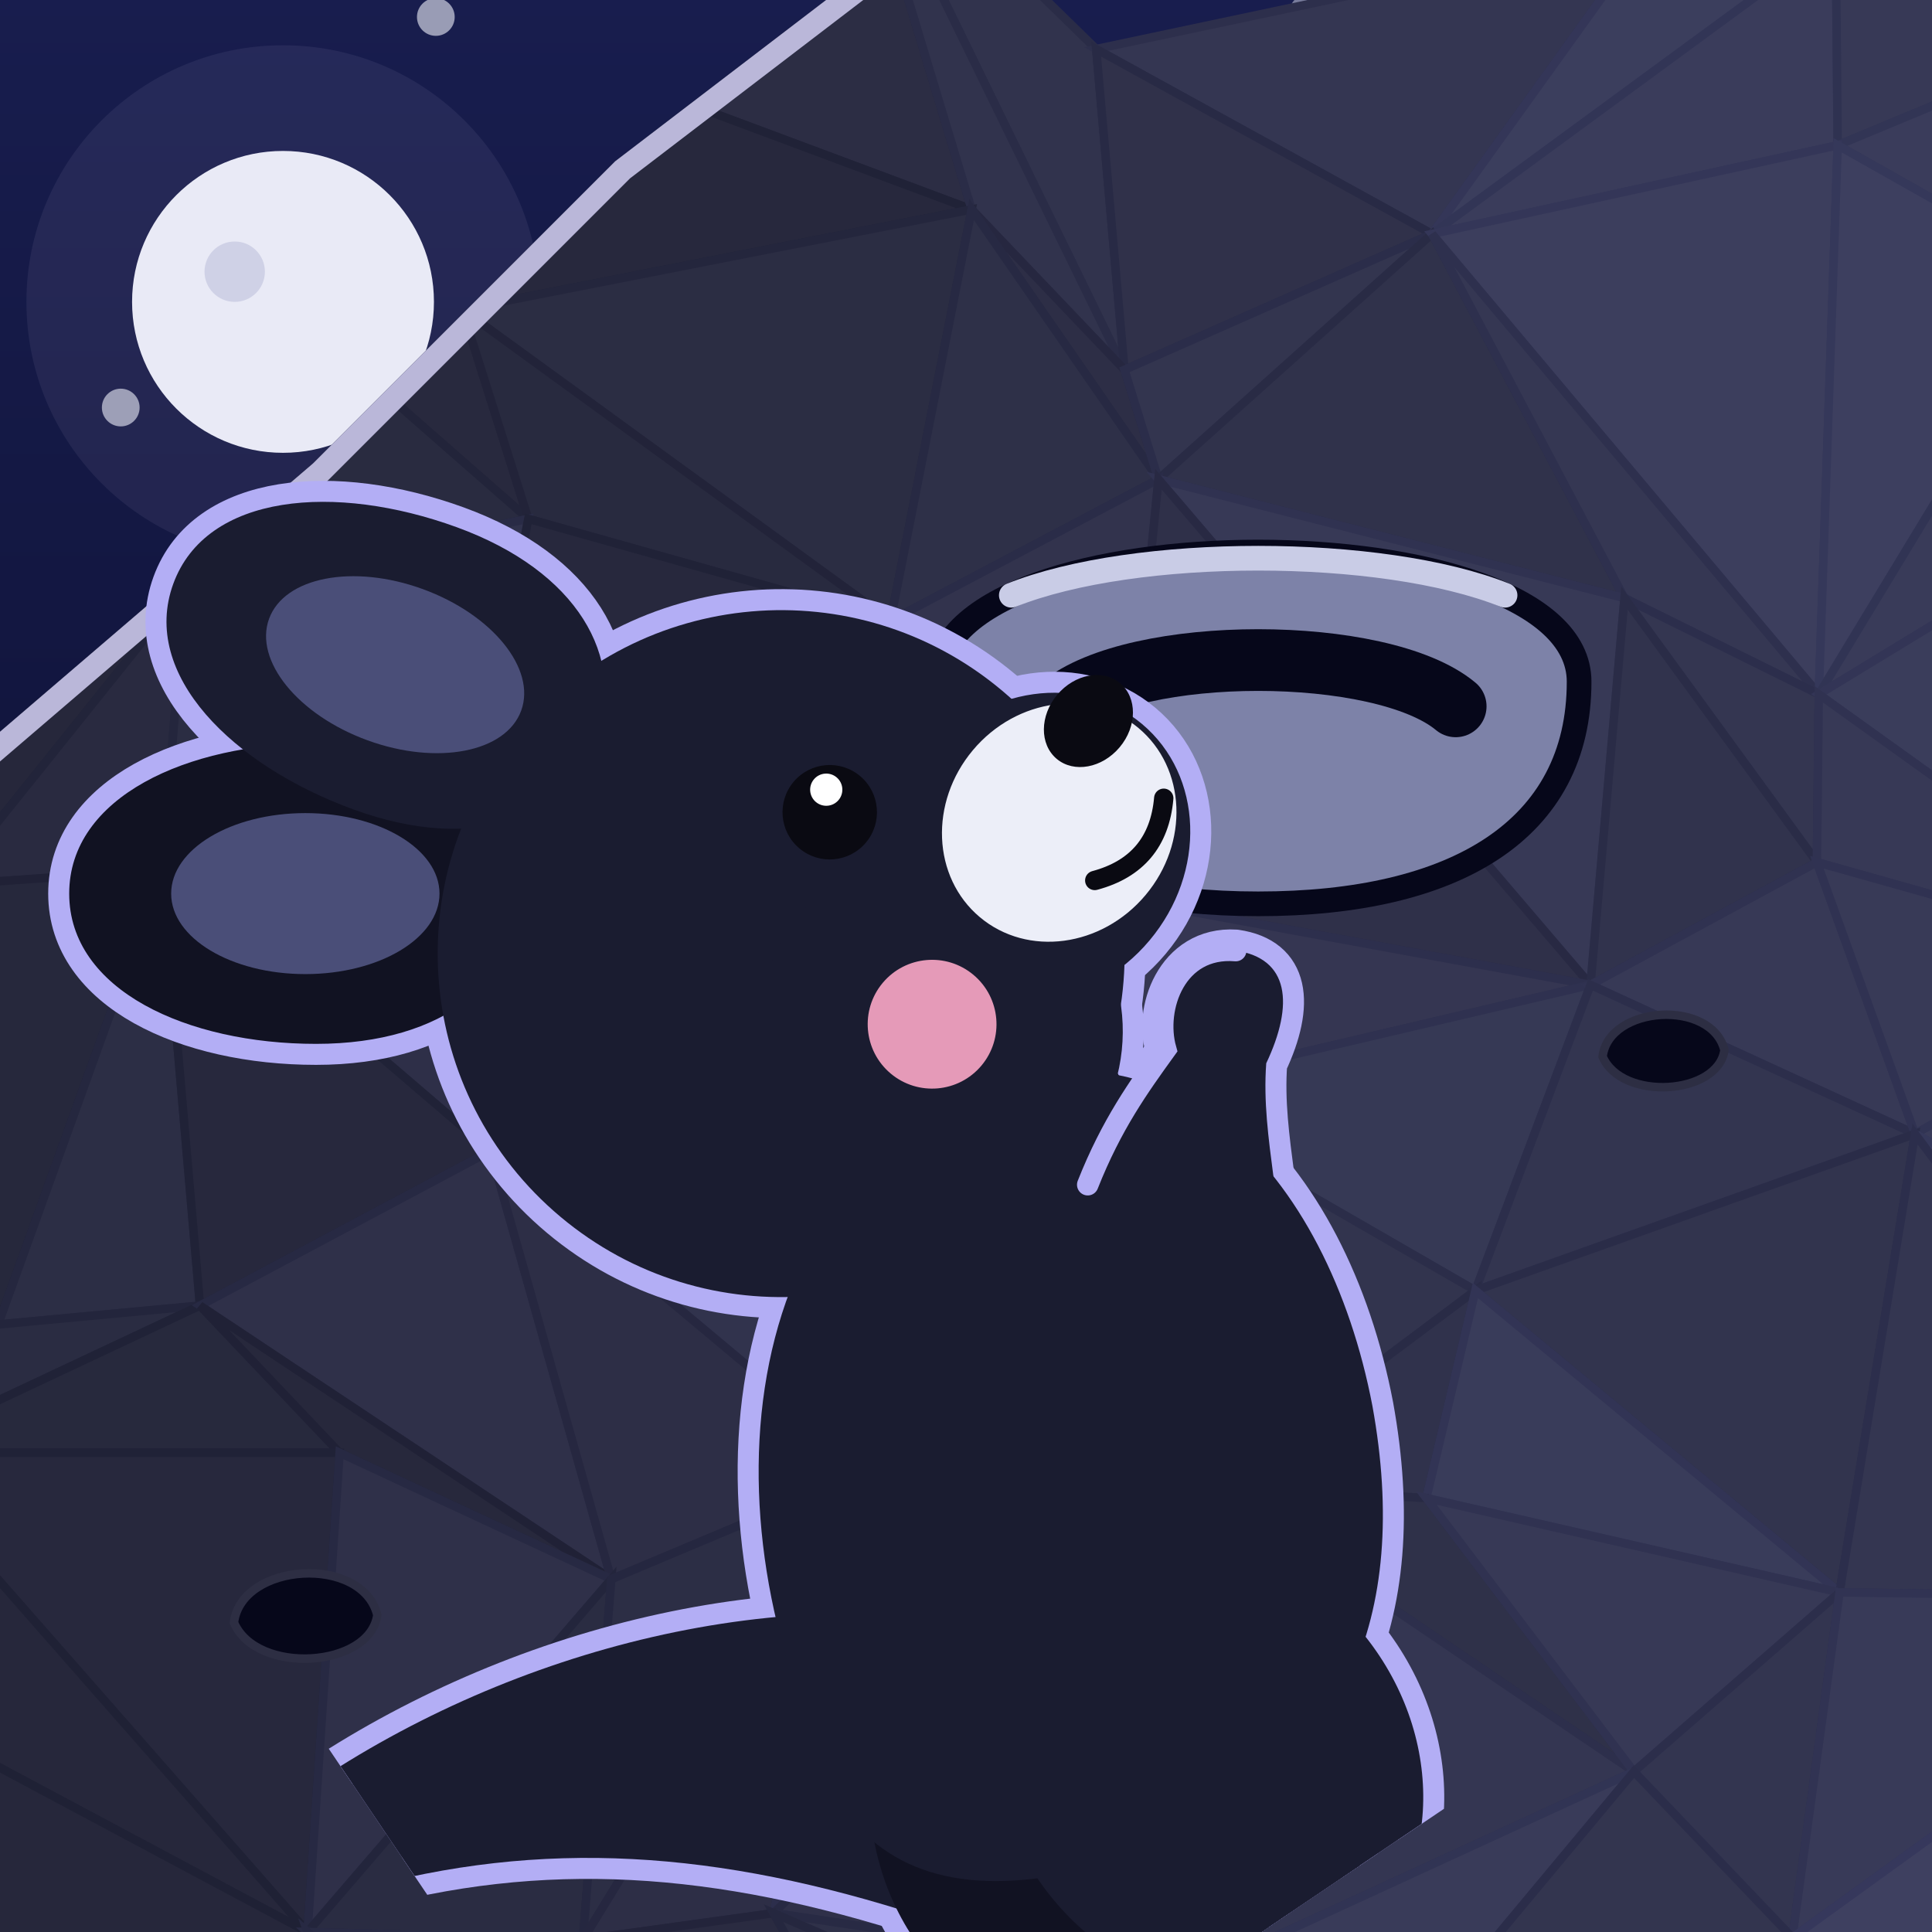
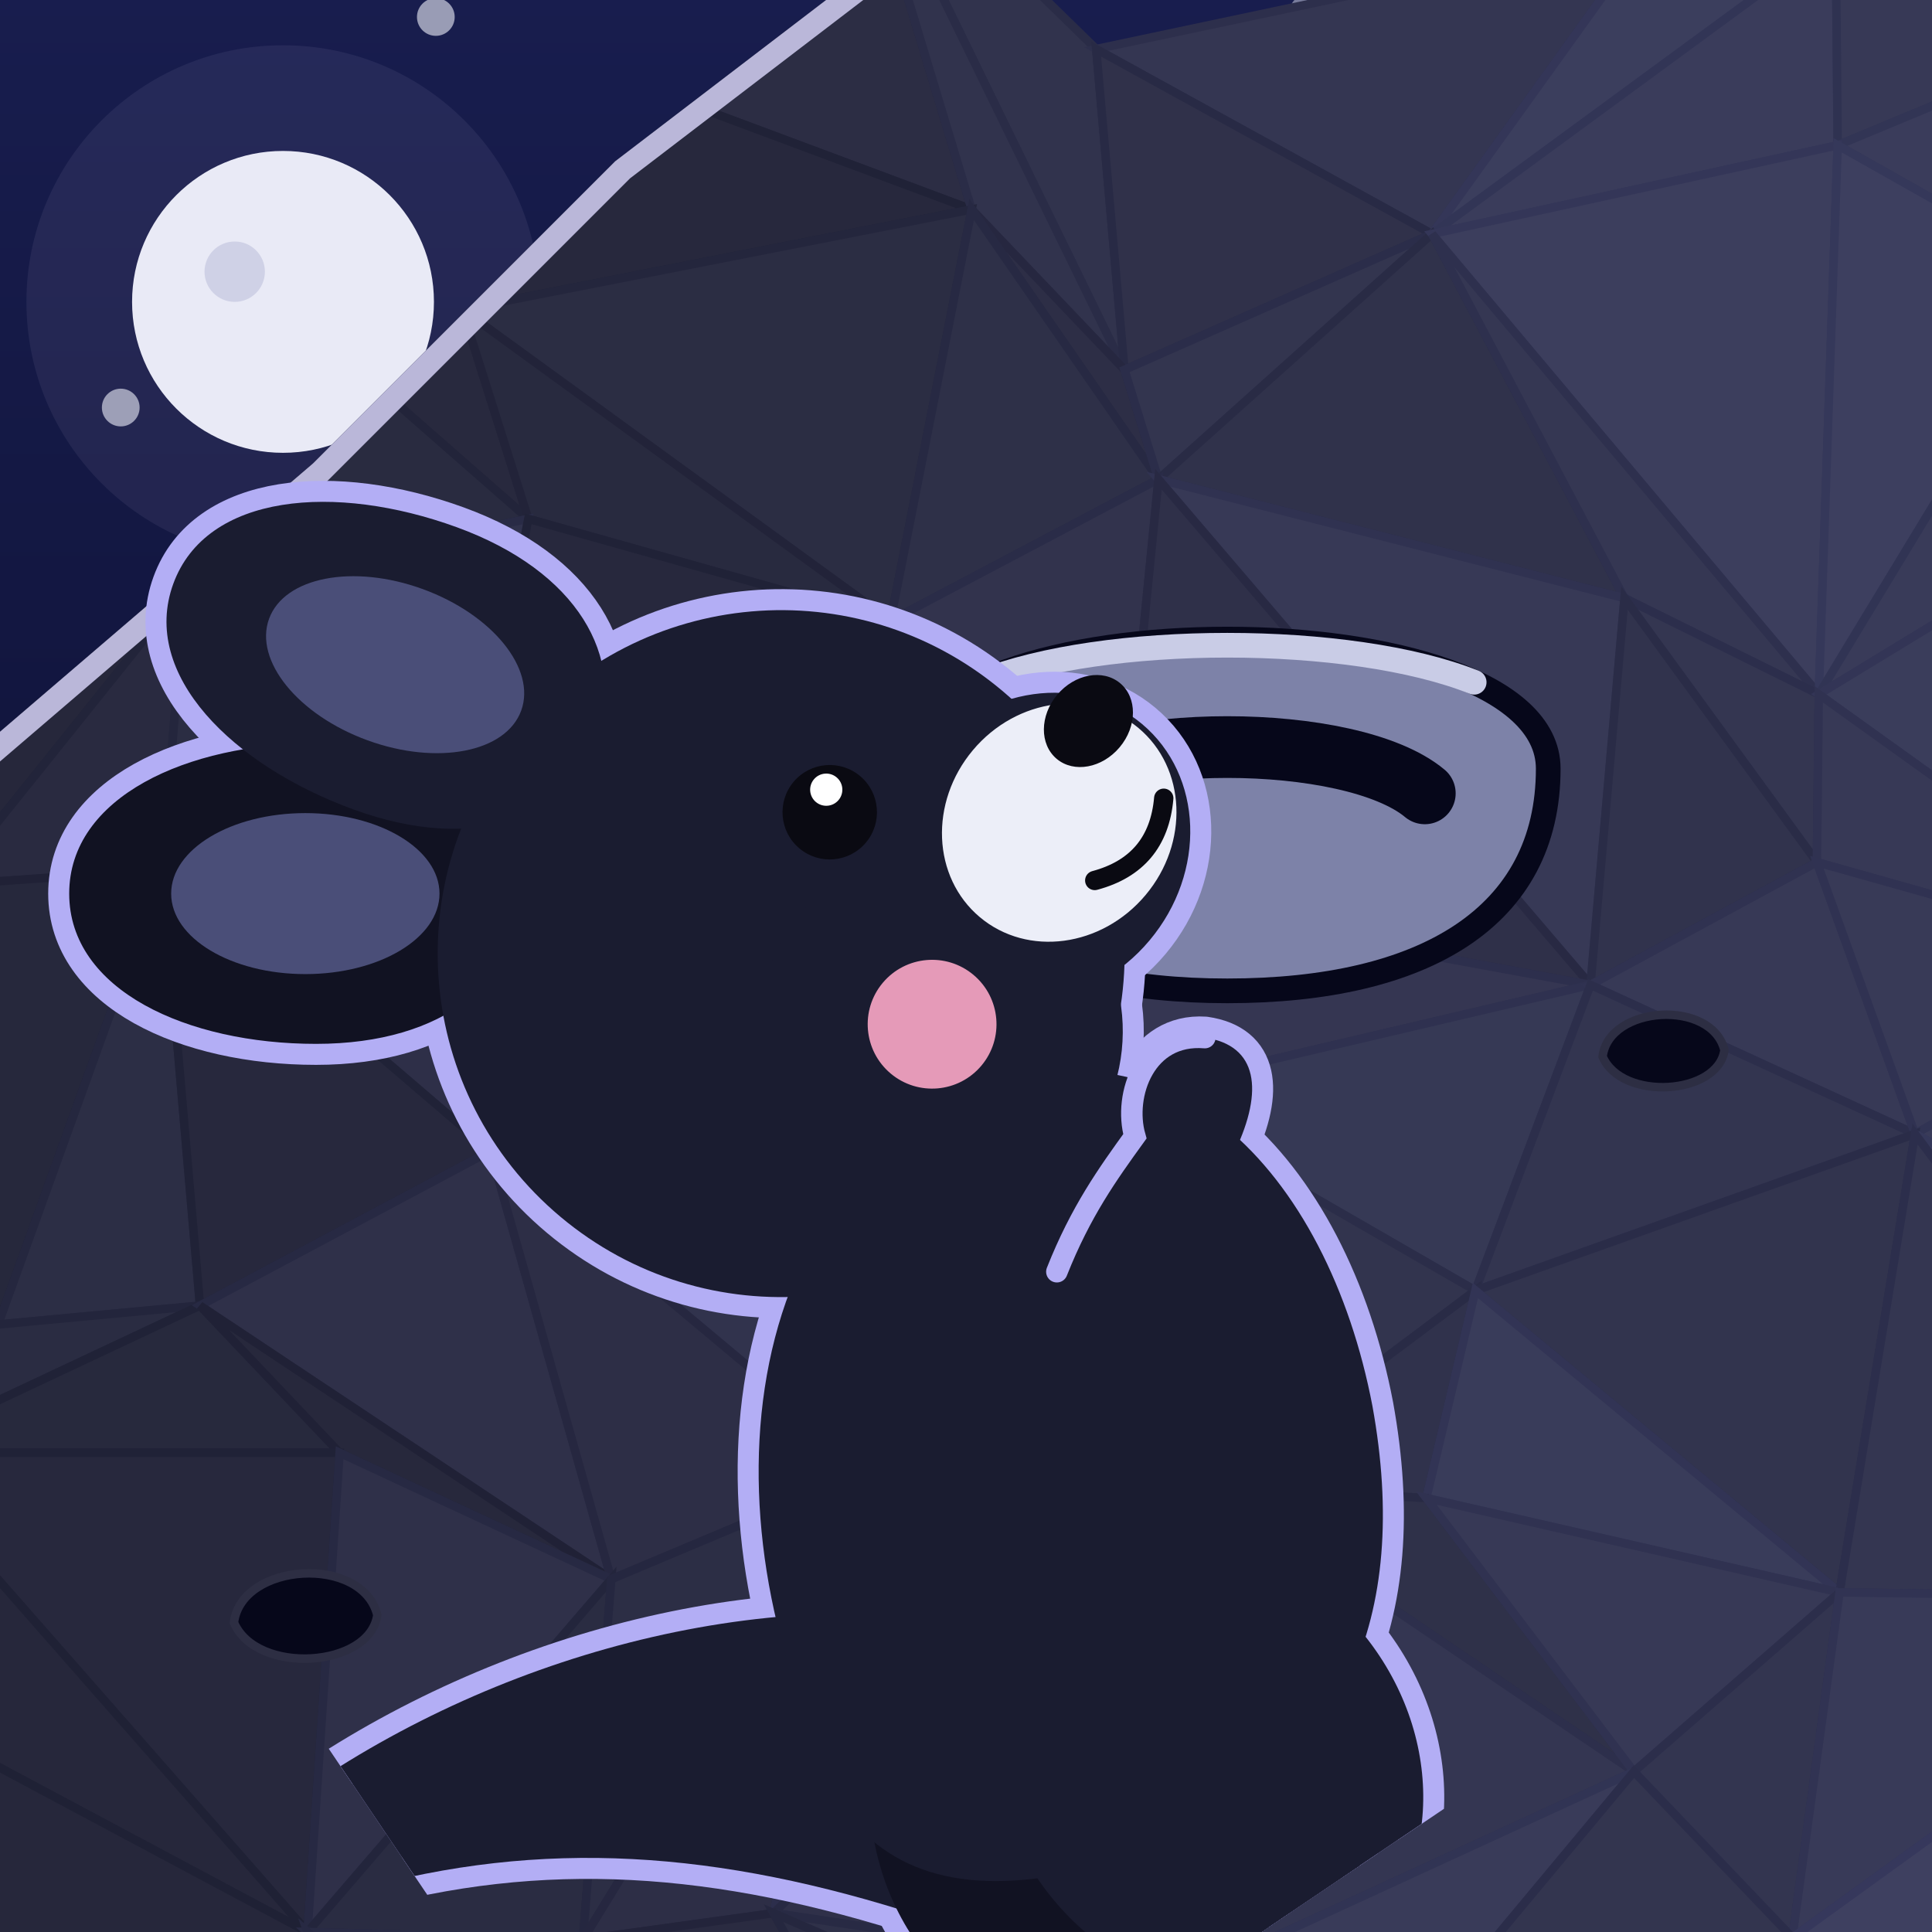
<svg xmlns="http://www.w3.org/2000/svg" viewBox="0 0 1024 1024" width="1024" height="1024" role="img" aria-label="App icon, Dyno">
  <defs>
    <clipPath id="ic-dyno-1024">
      <rect width="1024" height="1024" rx="0" />
    </clipPath>
    <linearGradient id="ib-dyno-1024" x1="0" y1="0" x2="0" y2="1">
      <stop offset="0" stop-color="#181D4E" />
      <stop offset="1" stop-color="#080A26" />
    </linearGradient>
  </defs>
  <g clip-path="url(#ic-dyno-1024)">
    <rect width="1024" height="1024" fill="url(#ib-dyno-1024)" />
    <circle cx="524" cy="212" r="7" fill="#EEF0FA" opacity="0.45" />
    <circle cx="921" cy="3" r="10" fill="#EEF0FA" opacity="0.6" />
    <circle cx="294" cy="214" r="13" fill="#EEF0FA" opacity="0.75" />
    <circle cx="691" cy="5" r="7" fill="#EEF0FA" opacity="0.45" />
    <circle cx="64" cy="216" r="10" fill="#EEF0FA" opacity="0.6" />
    <circle cx="461" cy="7" r="13" fill="#EEF0FA" opacity="0.75" />
    <circle cx="858" cy="218" r="7" fill="#EEF0FA" opacity="0.45" />
    <circle cx="231" cy="9" r="10" fill="#EEF0FA" opacity="0.6" />
    <circle cx="628" cy="220" r="13" fill="#EEF0FA" opacity="0.75" />
    <circle cx="150" cy="160" r="136" fill="#E9E6FF" opacity=".07" />
    <circle cx="150" cy="160" r="80" fill="#E9EAF6" />
    <circle cx="124.4" cy="144" r="16" fill="#CFD1E6" />
    <g>
      <clipPath id="r-dyno-1024">
        <path d="M1064 1064 L1064 -40 L500 -40 L330 90 L170 250 L-40 430 L-40 1064Z" />
      </clipPath>
      <g clip-path="url(#r-dyno-1024)">
        <path d="M-76,16L145,18L111,127Z" fill="hsl(236 22% 19.4%)" stroke="hsl(236 26% 16.9%)" stroke-width="4.5" />
        <path d="M-76,16L111,127L-44,178Z" fill="hsl(236 22% 20.4%)" stroke="hsl(236 26% 17.9%)" stroke-width="4.5" />
        <path d="M145,18L239,8L111,127Z" fill="hsl(236 22% 19.6%)" stroke="hsl(236 26% 17.1%)" stroke-width="4.5" />
        <path d="M239,8L245,164L111,127Z" fill="hsl(236 22% 20.4%)" stroke="hsl(236 26% 17.9%)" stroke-width="4.5" />
        <path d="M239,8L451,-101L515,111Z" fill="hsl(236 22% 21.9%)" stroke="hsl(236 26% 19.4%)" stroke-width="4.5" />
        <path d="M239,8L515,111L245,164Z" fill="hsl(236 22% 19.6%)" stroke="hsl(236 26% 17.1%)" stroke-width="4.5" />
        <path d="M451,-101L581,26L596,196Z" fill="hsl(236 22% 24.7%)" stroke="hsl(236 26% 22.2%)" stroke-width="4.5" />
        <path d="M451,-101L596,196L515,111Z" fill="hsl(236 22% 24.7%)" stroke="hsl(236 26% 22.2%)" stroke-width="4.5" />
        <path d="M581,26L874,-36L759,124Z" fill="hsl(236 22% 26.2%)" stroke="hsl(236 26% 23.7%)" stroke-width="4.5" />
        <path d="M581,26L759,124L596,196Z" fill="hsl(236 22% 23.9%)" stroke="hsl(236 26% 21.4%)" stroke-width="4.5" />
        <path d="M874,-36L973,-33L759,124Z" fill="hsl(236 22% 29.9%)" stroke="hsl(236 26% 27.4%)" stroke-width="4.5" />
        <path d="M973,-33L974,77L759,124Z" fill="hsl(236 22% 29.2%)" stroke="hsl(236 26% 26.7%)" stroke-width="4.5" />
        <path d="M973,-33L1164,-2L974,77Z" fill="hsl(236 22% 27.6%)" stroke="hsl(236 26% 25.1%)" stroke-width="4.5" />
        <path d="M1164,-2L1098,147L974,77Z" fill="hsl(236 22% 29.1%)" stroke="hsl(236 26% 26.6%)" stroke-width="4.5" />
        <path d="M1164,-2L1358,-51L1098,147Z" fill="hsl(236 22% 30.2%)" stroke="hsl(236 26% 27.7%)" stroke-width="4.5" />
        <path d="M1358,-51L1357,73L1098,147Z" fill="hsl(236 22% 31.0%)" stroke="hsl(236 26% 28.5%)" stroke-width="4.5" />
        <path d="M-44,178L111,127L-26,358Z" fill="hsl(236 22% 22.2%)" stroke="hsl(236 26% 19.7%)" stroke-width="4.5" />
        <path d="M111,127L98,312L-26,358Z" fill="hsl(236 22% 19.0%)" stroke="hsl(236 26% 16.5%)" stroke-width="4.5" />
        <path d="M111,127L245,164L280,275Z" fill="hsl(236 22% 19.9%)" stroke="hsl(236 26% 17.4%)" stroke-width="4.5" />
        <path d="M111,127L280,275L98,312Z" fill="hsl(236 22% 20.6%)" stroke="hsl(236 26% 18.1%)" stroke-width="4.5" />
        <path d="M245,164L515,111L472,329Z" fill="hsl(236 22% 21.6%)" stroke="hsl(236 26% 19.1%)" stroke-width="4.5" />
        <path d="M245,164L472,329L280,275Z" fill="hsl(236 22% 20.3%)" stroke="hsl(236 26% 17.8%)" stroke-width="4.5" />
        <path d="M515,111L596,196L614,254Z" fill="hsl(236 22% 22.4%)" stroke="hsl(236 26% 19.9%)" stroke-width="4.5" />
        <path d="M515,111L614,254L472,329Z" fill="hsl(236 22% 23.2%)" stroke="hsl(236 26% 20.7%)" stroke-width="4.5" />
        <path d="M596,196L759,124L614,254Z" fill="hsl(236 22% 25.5%)" stroke="hsl(236 26% 23.0%)" stroke-width="4.5" />
        <path d="M759,124L861,317L614,254Z" fill="hsl(236 22% 24.1%)" stroke="hsl(236 26% 21.6%)" stroke-width="4.5" />
        <path d="M759,124L974,77L964,368Z" fill="hsl(236 22% 30.0%)" stroke="hsl(236 26% 27.5%)" stroke-width="4.5" />
        <path d="M759,124L964,368L861,317Z" fill="hsl(236 22% 26.7%)" stroke="hsl(236 26% 24.2%)" stroke-width="4.5" />
        <path d="M974,77L1098,147L964,368Z" fill="hsl(236 22% 30.6%)" stroke="hsl(236 26% 28.1%)" stroke-width="4.5" />
        <path d="M1098,147L1148,256L964,368Z" fill="hsl(236 22% 28.6%)" stroke="hsl(236 26% 26.1%)" stroke-width="4.5" />
        <path d="M1098,147L1357,73L1148,256Z" fill="hsl(236 22% 30.1%)" stroke="hsl(236 26% 27.6%)" stroke-width="4.5" />
        <path d="M1357,73L1287,357L1148,256Z" fill="hsl(236 22% 31.0%)" stroke="hsl(236 26% 28.5%)" stroke-width="4.5" />
        <path d="M-26,358L98,312L-28,469Z" fill="hsl(236 22% 19.1%)" stroke="hsl(236 26% 16.6%)" stroke-width="4.5" />
        <path d="M98,312L86,461L-28,469Z" fill="hsl(236 22% 20.5%)" stroke="hsl(236 26% 18.0%)" stroke-width="4.5" />
        <path d="M98,312L280,275L256,402Z" fill="hsl(236 22% 24.3%)" stroke="hsl(236 26% 21.8%)" stroke-width="4.5" />
        <path d="M98,312L256,402L86,461Z" fill="hsl(236 22% 21.6%)" stroke="hsl(236 26% 19.1%)" stroke-width="4.5" />
        <path d="M280,275L472,329L256,402Z" fill="hsl(236 22% 19.6%)" stroke="hsl(236 26% 17.1%)" stroke-width="4.5" />
        <path d="M472,329L496,505L256,402Z" fill="hsl(236 22% 21.3%)" stroke="hsl(236 26% 18.8%)" stroke-width="4.5" />
        <path d="M472,329L614,254L592,476Z" fill="hsl(236 22% 24.9%)" stroke="hsl(236 26% 22.4%)" stroke-width="4.5" />
        <path d="M472,329L592,476L496,505Z" fill="hsl(236 22% 26.0%)" stroke="hsl(236 26% 23.5%)" stroke-width="4.5" />
        <path d="M614,254L861,317L843,522Z" fill="hsl(236 22% 27.7%)" stroke="hsl(236 26% 25.2%)" stroke-width="4.5" />
        <path d="M614,254L843,522L592,476Z" fill="hsl(236 22% 23.5%)" stroke="hsl(236 26% 21.0%)" stroke-width="4.5" />
        <path d="M861,317L964,368L963,457Z" fill="hsl(236 22% 26.0%)" stroke="hsl(236 26% 23.5%)" stroke-width="4.5" />
        <path d="M861,317L963,457L843,522Z" fill="hsl(236 22% 24.6%)" stroke="hsl(236 26% 22.1%)" stroke-width="4.5" />
        <path d="M964,368L1148,256L1169,515Z" fill="hsl(236 22% 29.4%)" stroke="hsl(236 26% 26.9%)" stroke-width="4.5" />
        <path d="M964,368L1169,515L963,457Z" fill="hsl(236 22% 27.8%)" stroke="hsl(236 26% 25.3%)" stroke-width="4.5" />
        <path d="M1148,256L1287,357L1320,468Z" fill="hsl(236 22% 31.0%)" stroke="hsl(236 26% 28.5%)" stroke-width="4.5" />
        <path d="M1148,256L1320,468L1169,515Z" fill="hsl(236 22% 30.5%)" stroke="hsl(236 26% 28.0%)" stroke-width="4.5" />
        <path d="M-28,469L86,461L-1,702Z" fill="hsl(236 22% 19.2%)" stroke="hsl(236 26% 16.7%)" stroke-width="4.5" />
        <path d="M86,461L106,692L-1,702Z" fill="hsl(236 22% 22.1%)" stroke="hsl(236 26% 19.6%)" stroke-width="4.5" />
        <path d="M86,461L256,402L260,610Z" fill="hsl(236 22% 23.0%)" stroke="hsl(236 26% 20.5%)" stroke-width="4.5" />
        <path d="M86,461L260,610L106,692Z" fill="hsl(236 22% 19.6%)" stroke="hsl(236 26% 17.1%)" stroke-width="4.5" />
        <path d="M256,402L496,505L531,669Z" fill="hsl(236 22% 20.3%)" stroke="hsl(236 26% 17.8%)" stroke-width="4.5" />
        <path d="M256,402L531,669L260,610Z" fill="hsl(236 22% 25.5%)" stroke="hsl(236 26% 23.0%)" stroke-width="4.5" />
        <path d="M496,505L592,476L531,669Z" fill="hsl(236 22% 24.4%)" stroke="hsl(236 26% 21.9%)" stroke-width="4.5" />
        <path d="M592,476L600,579L531,669Z" fill="hsl(236 22% 26.8%)" stroke="hsl(236 26% 24.3%)" stroke-width="4.5" />
        <path d="M592,476L843,522L600,579Z" fill="hsl(236 22% 26.4%)" stroke="hsl(236 26% 23.9%)" stroke-width="4.5" />
        <path d="M843,522L782,684L600,579Z" fill="hsl(236 22% 27.4%)" stroke="hsl(236 26% 24.9%)" stroke-width="4.5" />
        <path d="M843,522L963,457L1015,601Z" fill="hsl(236 22% 27.7%)" stroke="hsl(236 26% 25.2%)" stroke-width="4.5" />
        <path d="M843,522L1015,601L782,684Z" fill="hsl(236 22% 25.8%)" stroke="hsl(236 26% 23.3%)" stroke-width="4.5" />
        <path d="M963,457L1169,515L1015,601Z" fill="hsl(236 22% 28.0%)" stroke="hsl(236 26% 25.5%)" stroke-width="4.5" />
        <path d="M1169,515L1151,675L1015,601Z" fill="hsl(236 22% 28.6%)" stroke="hsl(236 26% 26.1%)" stroke-width="4.5" />
        <path d="M1169,515L1320,468L1309,617Z" fill="hsl(236 22% 31.0%)" stroke="hsl(236 26% 28.5%)" stroke-width="4.5" />
        <path d="M1169,515L1309,617L1151,675Z" fill="hsl(236 22% 29.6%)" stroke="hsl(236 26% 27.1%)" stroke-width="4.5" />
        <path d="M-1,702L106,692L-60,770Z" fill="hsl(236 22% 21.1%)" stroke="hsl(236 26% 18.6%)" stroke-width="4.5" />
        <path d="M106,692L180,770L-60,770Z" fill="hsl(236 22% 19.7%)" stroke="hsl(236 26% 17.2%)" stroke-width="4.5" />
        <path d="M106,692L260,610L324,837Z" fill="hsl(236 22% 23.4%)" stroke="hsl(236 26% 20.9%)" stroke-width="4.5" />
        <path d="M106,692L324,837L180,770Z" fill="hsl(236 22% 19.4%)" stroke="hsl(236 26% 16.9%)" stroke-width="4.5" />
        <path d="M260,610L531,669L462,779Z" fill="hsl(236 22% 24.8%)" stroke="hsl(236 26% 22.3%)" stroke-width="4.5" />
        <path d="M260,610L462,779L324,837Z" fill="hsl(236 22% 22.4%)" stroke="hsl(236 26% 19.9%)" stroke-width="4.5" />
        <path d="M531,669L600,579L462,779Z" fill="hsl(236 22% 23.2%)" stroke="hsl(236 26% 20.7%)" stroke-width="4.5" />
        <path d="M600,579L643,788L462,779Z" fill="hsl(236 22% 22.1%)" stroke="hsl(236 26% 19.6%)" stroke-width="4.5" />
        <path d="M600,579L782,684L643,788Z" fill="hsl(236 22% 25.1%)" stroke="hsl(236 26% 22.6%)" stroke-width="4.5" />
        <path d="M782,684L756,794L643,788Z" fill="hsl(236 22% 24.3%)" stroke="hsl(236 26% 21.8%)" stroke-width="4.5" />
        <path d="M782,684L1015,601L975,844Z" fill="hsl(236 22% 25.0%)" stroke="hsl(236 26% 22.5%)" stroke-width="4.5" />
        <path d="M782,684L975,844L756,794Z" fill="hsl(236 22% 28.9%)" stroke="hsl(236 26% 26.4%)" stroke-width="4.5" />
        <path d="M1015,601L1151,675L1199,847Z" fill="hsl(236 22% 30.6%)" stroke="hsl(236 26% 28.1%)" stroke-width="4.5" />
        <path d="M1015,601L1199,847L975,844Z" fill="hsl(236 22% 26.0%)" stroke="hsl(236 26% 23.5%)" stroke-width="4.5" />
        <path d="M1151,675L1309,617L1283,835Z" fill="hsl(236 22% 31.0%)" stroke="hsl(236 26% 28.5%)" stroke-width="4.5" />
        <path d="M1151,675L1283,835L1199,847Z" fill="hsl(236 22% 28.2%)" stroke="hsl(236 26% 25.7%)" stroke-width="4.5" />
        <path d="M-60,770L180,770L163,1024Z" fill="hsl(236 22% 19.6%)" stroke="hsl(236 26% 17.1%)" stroke-width="4.5" />
        <path d="M-60,770L163,1024L-28,922Z" fill="hsl(236 22% 19.0%)" stroke="hsl(236 26% 16.5%)" stroke-width="4.5" />
        <path d="M180,770L324,837L163,1024Z" fill="hsl(236 22% 23.4%)" stroke="hsl(236 26% 20.9%)" stroke-width="4.5" />
        <path d="M324,837L309,1028L163,1024Z" fill="hsl(236 22% 21.1%)" stroke="hsl(236 26% 18.6%)" stroke-width="4.5" />
        <path d="M324,837L462,779L309,1028Z" fill="hsl(236 22% 22.3%)" stroke="hsl(236 26% 19.8%)" stroke-width="4.5" />
        <path d="M462,779L410,1014L309,1028Z" fill="hsl(236 22% 22.4%)" stroke="hsl(236 26% 19.9%)" stroke-width="4.5" />
        <path d="M462,779L643,788L410,1014Z" fill="hsl(236 22% 26.0%)" stroke="hsl(236 26% 23.5%)" stroke-width="4.5" />
        <path d="M643,788L631,1047L410,1014Z" fill="hsl(236 22% 23.4%)" stroke="hsl(236 26% 20.9%)" stroke-width="4.5" />
        <path d="M643,788L756,794L866,939Z" fill="hsl(236 22% 23.6%)" stroke="hsl(236 26% 21.1%)" stroke-width="4.5" />
        <path d="M643,788L866,939L631,1047Z" fill="hsl(236 22% 26.2%)" stroke="hsl(236 26% 23.7%)" stroke-width="4.5" />
        <path d="M756,794L975,844L866,939Z" fill="hsl(236 22% 27.7%)" stroke="hsl(236 26% 25.2%)" stroke-width="4.5" />
        <path d="M975,844L950,1027L866,939Z" fill="hsl(236 22% 25.8%)" stroke="hsl(236 26% 23.3%)" stroke-width="4.5" />
        <path d="M975,844L1199,847L950,1027Z" fill="hsl(236 22% 28.3%)" stroke="hsl(236 26% 25.8%)" stroke-width="4.5" />
        <path d="M1199,847L1192,1046L950,1027Z" fill="hsl(236 22% 31.0%)" stroke="hsl(236 26% 28.5%)" stroke-width="4.5" />
        <path d="M1199,847L1283,835L1381,916Z" fill="hsl(236 22% 29.5%)" stroke="hsl(236 26% 27.0%)" stroke-width="4.5" />
        <path d="M1199,847L1381,916L1192,1046Z" fill="hsl(236 22% 30.1%)" stroke="hsl(236 26% 27.6%)" stroke-width="4.5" />
        <path d="M-28,922L163,1024L12,1114Z" fill="hsl(236 22% 19.0%)" stroke="hsl(236 26% 16.5%)" stroke-width="4.5" />
        <path d="M163,1024L195,1115L12,1114Z" fill="hsl(236 22% 21.8%)" stroke="hsl(236 26% 19.3%)" stroke-width="4.5" />
        <path d="M163,1024L309,1028L358,1195Z" fill="hsl(236 22% 24.1%)" stroke="hsl(236 26% 21.6%)" stroke-width="4.5" />
        <path d="M163,1024L358,1195L195,1115Z" fill="hsl(236 22% 23.3%)" stroke="hsl(236 26% 20.8%)" stroke-width="4.5" />
        <path d="M309,1028L410,1014L490,1158Z" fill="hsl(236 22% 20.9%)" stroke="hsl(236 26% 18.4%)" stroke-width="4.5" />
        <path d="M309,1028L490,1158L358,1195Z" fill="hsl(236 22% 24.1%)" stroke="hsl(236 26% 21.6%)" stroke-width="4.5" />
        <path d="M410,1014L631,1047L623,1107Z" fill="hsl(236 22% 23.6%)" stroke="hsl(236 26% 21.1%)" stroke-width="4.5" />
        <path d="M410,1014L623,1107L490,1158Z" fill="hsl(236 22% 22.2%)" stroke="hsl(236 26% 19.7%)" stroke-width="4.5" />
        <path d="M631,1047L866,939L746,1083Z" fill="hsl(236 22% 28.7%)" stroke="hsl(236 26% 26.2%)" stroke-width="4.5" />
        <path d="M631,1047L746,1083L623,1107Z" fill="hsl(236 22% 23.4%)" stroke="hsl(236 26% 20.9%)" stroke-width="4.5" />
        <path d="M866,939L950,1027L746,1083Z" fill="hsl(236 22% 25.5%)" stroke="hsl(236 26% 23.0%)" stroke-width="4.5" />
        <path d="M950,1027L930,1186L746,1083Z" fill="hsl(236 22% 26.6%)" stroke="hsl(236 26% 24.1%)" stroke-width="4.5" />
        <path d="M950,1027L1192,1046L930,1186Z" fill="hsl(236 22% 27.4%)" stroke="hsl(236 26% 24.9%)" stroke-width="4.5" />
        <path d="M1192,1046L1094,1132L930,1186Z" fill="hsl(236 22% 27.4%)" stroke="hsl(236 26% 24.9%)" stroke-width="4.5" />
        <path d="M1192,1046L1381,916L1319,1217Z" fill="hsl(236 22% 28.0%)" stroke="hsl(236 26% 25.5%)" stroke-width="4.5" />
        <path d="M1192,1046L1319,1217L1094,1132Z" fill="hsl(236 22% 28.8%)" stroke="hsl(236 26% 26.3%)" stroke-width="4.5" />
        <path d="M12,1114L195,1115L131,1307Z" fill="hsl(236 22% 20.4%)" stroke="hsl(236 26% 17.9%)" stroke-width="4.5" />
        <path d="M12,1114L131,1307L-82,1327Z" fill="hsl(236 22% 19.1%)" stroke="hsl(236 26% 16.6%)" stroke-width="4.5" />
        <path d="M195,1115L358,1195L305,1260Z" fill="hsl(236 22% 23.8%)" stroke="hsl(236 26% 21.3%)" stroke-width="4.5" />
        <path d="M195,1115L305,1260L131,1307Z" fill="hsl(236 22% 19.5%)" stroke="hsl(236 26% 17.0%)" stroke-width="4.5" />
        <path d="M358,1195L490,1158L494,1284Z" fill="hsl(236 22% 24.8%)" stroke="hsl(236 26% 22.3%)" stroke-width="4.5" />
        <path d="M358,1195L494,1284L305,1260Z" fill="hsl(236 22% 23.1%)" stroke="hsl(236 26% 20.6%)" stroke-width="4.5" />
        <path d="M490,1158L623,1107L494,1284Z" fill="hsl(236 22% 22.0%)" stroke="hsl(236 26% 19.5%)" stroke-width="4.5" />
        <path d="M623,1107L632,1276L494,1284Z" fill="hsl(236 22% 27.2%)" stroke="hsl(236 26% 24.7%)" stroke-width="4.5" />
        <path d="M623,1107L746,1083L844,1354Z" fill="hsl(236 22% 23.8%)" stroke="hsl(236 26% 21.3%)" stroke-width="4.5" />
        <path d="M623,1107L844,1354L632,1276Z" fill="hsl(236 22% 25.2%)" stroke="hsl(236 26% 22.7%)" stroke-width="4.5" />
        <path d="M746,1083L930,1186L844,1354Z" fill="hsl(236 22% 29.0%)" stroke="hsl(236 26% 26.5%)" stroke-width="4.5" />
        <path d="M930,1186L971,1268L844,1354Z" fill="hsl(236 22% 29.5%)" stroke="hsl(236 26% 27.0%)" stroke-width="4.5" />
        <path d="M930,1186L1094,1132L971,1268Z" fill="hsl(236 22% 26.8%)" stroke="hsl(236 26% 24.3%)" stroke-width="4.5" />
        <path d="M1094,1132L1206,1264L971,1268Z" fill="hsl(236 22% 27.8%)" stroke="hsl(236 26% 25.3%)" stroke-width="4.5" />
        <path d="M1094,1132L1319,1217L1332,1273Z" fill="hsl(236 22% 29.0%)" stroke="hsl(236 26% 26.5%)" stroke-width="4.5" />
        <path d="M1094,1132L1332,1273L1206,1264Z" fill="hsl(236 22% 29.0%)" stroke="hsl(236 26% 26.5%)" stroke-width="4.5" />
      </g>
      <path d="M124 860C128 828 192 824 200 856C196 884 136 888 124 860Z" fill="#06071A" stroke="hsl(236 20% 22%)" stroke-width="4.5" />
      <path d="M849.4 560C852.8 532.8 907.2 529.4 914 556.6C910.6 580.4 859.6 583.8 849.4 560Z" fill="#06071A" stroke="hsl(236 20% 22%)" stroke-width="4.5" />
      <path d="M1064 1064 L1064 -40 L500 -40 L330 90 L170 250 L-40 430 L-40 1064Z" fill="none" stroke="#04051A" stroke-width="12" stroke-linejoin="round" />
      <path d="M500 -40 L330 90 L170 250 L-40 430" fill="none" stroke="#D9D6FA" stroke-width="12" stroke-linecap="round" opacity=".85" />
    </g>
    <g transform="rotate(-34 512 512)">
      <svg x="0" y="0" width="1024" height="1024" viewBox="-60 -160 180 180" preserveAspectRatio="xMidYMid slice">
-         <g transform="translate(63.52382 -71.01984) rotate(34) scale(1.15)">
+         <g transform="translate(56.60542 -65.90753) rotate(34) scale(1.15)">
          <path d="M-26 -6 C-26 -20 26 -20 26 -6 C26 6 16 12 0 12 C-16 12 -26 6 -26 -6Z" fill="#7D82A8" stroke="#06071A" stroke-width="2" />
          <path d="M-16 -4 C-10 -9 10 -9 16 -4" fill="none" stroke="#06071A" stroke-width="5" stroke-linecap="round" />
          <path d="M-20 -13 C-10 -17 10 -17 20 -13" fill="none" stroke="#C9CCE6" stroke-width="2" stroke-linecap="round" />
        </g>
-         <path d="M21.524 -37.02 l-30 18" stroke="#D9D6FA" stroke-width="3.4" stroke-linecap="round" opacity=".7" />
-         <path d="M13.524 -23.02 l-30 18" stroke="#D9D6FA" stroke-width="3.4" stroke-linecap="round" opacity=".7" />
-         <path d="M5.524 -9.02 l-30 18" stroke="#D9D6FA" stroke-width="3.4" stroke-linecap="round" opacity=".7" />
+         <path d="M14.605 -31.908 l-30 18" stroke="#D9D6FA" stroke-width="3.4" stroke-linecap="round" opacity=".7" />
+         <path d="M6.605 -17.908 l-30 18" stroke="#D9D6FA" stroke-width="3.4" stroke-linecap="round" opacity=".7" />
+         <path d="M-1.395 -3.908 l-30 18" stroke="#D9D6FA" stroke-width="3.4" stroke-linecap="round" opacity=".7" />
        <g fill="#B3AEF5" stroke="#B3AEF5" stroke-width="3.913" stroke-linejoin="round">
          <g transform="translate(0 0)">
            <g data-part="body" transform="translate(0 0) rotate(18)">
              <g data-part="tail" transform="translate(-18 -4) rotate(34)">
                <g>
                  <path d="M4 -16 C-18 -14 -40 0 -54 18 C-58 24 -53 30 -47 26 C-32 16 -16 12 4 12Z" />
                </g>
              </g>
              <g data-part="thighFar" transform="translate(-4 -12) rotate(30)">
                <g data-part="shinFar" transform="translate(12 28) rotate(10)">
                  <g>
                    <path d="M-6 0 L-5 16 A5 5 0 0 0 5 16 L6 0 A6 6 0 0 0 -6 0Z" />
                  </g>
                  <g data-part="shoeFar" transform="translate(0 20) rotate(18)">
                    <g>
                      <g transform="scale(1.2)">
                        <path d="M-7.6 -8.4 C-10.4 -14.6 -4.6 -16.4 -4.2 -9.8Z" fill="#0B0C16" />
                        <path d="M-7 -8 C-11 -6 -13 0 -12 5 C-11.5 9 -8 11 -4 10.6 C4 10 14 12 22 14.5 C26 15.6 29 15 28.5 12.5 C27.5 8 21 3 14 -0.5 C9 -3 5 -7 3 -9 C0 -10.6 -4 -10.2 -7 -8Z" fill="#0B0C16" />
                      </g>
                    </g>
                  </g>
                </g>
                <g>
                  <ellipse cx="6" cy="12" rx="19" ry="22" transform="rotate(-20 6 12)" />
                </g>
              </g>
-               <g data-part="armFar" transform="translate(12 -46) rotate(-176)">
+               <g data-part="armFar" transform="translate(9 -39) rotate(-176)">
                <g>
                  <path d="M-10 0 C-10 -8 10 -8 10 0 C10 8 7 14 5.5 19 C7.5 22 7 28.5 1.5 29.5 C-3.5 30 -5 26 -3.8 20 C-5 13 -9 7 -10 0Z" />
                </g>
              </g>
              <g>
                <path d="M-24 0 C-32 -24 -24 -58 2 -64 C24 -68 34 -48 32 -26 C30 -6 20 6 2 8 C-12 9 -20 6 -24 0Z" />
              </g>
              <g data-part="head" transform="translate(8 -56) rotate(-34)">
                <g data-part="earFar" transform="translate(-12 -54) rotate(-40)">
                  <g>
                    <path d="M0 -41 C9 -41 14 -30 14 -18 C14 -6 8 1 0 1 C-8 1 -14 -6 -14 -18 C-14 -30 -9 -41 0 -41Z" />
                  </g>
                </g>
                <g>
                  <circle cx="0" cy="-31" r="32" />
                  <circle cx="4" cy="-15" r="17" />
                  <ellipse cx="23" cy="-19" rx="15" ry="13.5" />
                </g>
                <g data-part="earNear" transform="translate(4 -58) rotate(-20)">
                  <g>
                    <path d="M0 -41 C9 -41 14 -30 14 -18 C14 -6 8 1 0 1 C-8 1 -14 -6 -14 -18 C-14 -30 -9 -41 0 -41Z" />
                  </g>
                </g>
              </g>
              <g data-part="thighNear" transform="translate(2 -10) rotate(0)">
                <g data-part="shinNear" transform="translate(12 28) rotate(40)">
                  <g>
                    <path d="M-6 0 L-5 16 A5 5 0 0 0 5 16 L6 0 A6 6 0 0 0 -6 0Z" />
                  </g>
                  <g data-part="shoeNear" transform="translate(0 20) rotate(10)">
                    <g>
                      <g transform="scale(1.2)">
                        <path d="M-7.6 -8.4 C-10.4 -14.6 -4.6 -16.4 -4.2 -9.8Z" fill="#0B0C16" />
                        <path d="M-7 -8 C-11 -6 -13 0 -12 5 C-11.5 9 -8 11 -4 10.6 C4 10 14 12 22 14.5 C26 15.6 29 15 28.5 12.5 C27.5 8 21 3 14 -0.5 C9 -3 5 -7 3 -9 C0 -10.6 -4 -10.2 -7 -8Z" fill="#0B0C16" />
                      </g>
                    </g>
                  </g>
                </g>
                <g>
                  <ellipse cx="6" cy="12" rx="19" ry="22" transform="rotate(-20 6 12)" />
                </g>
              </g>
-               <g data-part="armNear" transform="translate(18 -44) rotate(-150)">
+               <g data-part="armNear" transform="translate(13 -37) rotate(-150)">
                <g>
                  <path d="M-10 0 C-10 -8 10 -8 10 0 C10 8 7 14 5.5 19 C7.5 22 7 28.5 1.5 29.5 C-3.5 30 -5 26 -3.8 20 C-5 13 -9 7 -10 0Z" />
                </g>
              </g>
            </g>
          </g>
        </g>
        <g transform="translate(0 0)">
          <g data-part="body" transform="translate(0 0) rotate(18)">
            <g data-part="tail" transform="translate(-18 -4) rotate(34)">
              <g fill="#1A1C30">
                <path d="M4 -16 C-18 -14 -40 0 -54 18 C-58 24 -53 30 -47 26 C-32 16 -16 12 4 12Z" />
              </g>
            </g>
            <g data-part="thighFar" transform="translate(-4 -12) rotate(30)">
              <g data-part="shinFar" transform="translate(12 28) rotate(10)">
                <g fill="#111222">
                  <path d="M-6 0 L-5 16 A5 5 0 0 0 5 16 L6 0 A6 6 0 0 0 -6 0Z" />
                </g>
                <g data-part="shoeFar" transform="translate(0 20) rotate(18)">
                  <g fill="#1A1C30">
                    <g transform="scale(1.2)">
                      <path d="M-7.6 -8.4 C-10.4 -14.6 -4.6 -16.4 -4.2 -9.8Z" fill="#0B0C16" />
                      <path d="M-7 -8 C-11 -6 -13 0 -12 5 C-11.5 9 -8 11 -4 10.6 C4 10 14 12 22 14.5 C26 15.6 29 15 28.5 12.5 C27.5 8 21 3 14 -0.5 C9 -3 5 -7 3 -9 C0 -10.6 -4 -10.2 -7 -8Z" fill="#0B0C16" />
                      <g data-detail="">
                        <path d="M-6.6 -13 C-6.8 -14.6 -5 -14.8 -4.9 -12.8" fill="none" stroke="#3A3D5E" stroke-width="1.1" stroke-linecap="round" />
                        <path d="M-3.6 -9.6 C0 -10 2 -9 3 -8.6 C6 -6 9 -3 13 -1 C10.5 2 9.5 5 10 8 L-1.2 7.6 C-2.2 2 -3 -4 -3.6 -9.6Z" fill="#262840" />
                        <path d="M-1 -5.6 l1.6 1.2 l1.6 -1.2 M0 -0.6 l1.6 1.2 l1.6 -1.2 M5.4 1.4 l1.6 1.2 l1.6 -1.2 M1 4.4 l1.6 1.2 l1.6 -1.2" fill="none" stroke="#3A3D5E" stroke-width=".8" stroke-linecap="round" stroke-linejoin="round" />
                        <path d="M13 -1 C10.5 2 9.5 5 10 8" fill="none" stroke="#06071A" stroke-width="1.2" stroke-linecap="round" />
                        <path d="M15.5 0.6 C20 3 24.5 6.6 26.6 10.2" fill="none" stroke="#3A3D5E" stroke-width="1.2" stroke-linecap="round" />
                        <path d="M-7.4 -8.4 C-6.6 -9 -5.6 -9.4 -4.6 -9.6 C-4.4 -3 -3.2 2.6 -1.4 7.4 C3 7.9 7 8.1 10 8 L10.2 10 C6 10.2 0 10.2 -4.6 10.3 C-6.4 4 -7.2 -2 -7.4 -8.4Z" fill="#A99CF0" stroke="#06071A" stroke-width="1" stroke-linejoin="round" />
                        <path d="M2.4 -8.6 L6.6 5" stroke="#06071A" stroke-width="6.6" stroke-linecap="round" />
                        <path d="M2.4 -8.6 L6.6 5" stroke="#14162A" stroke-width="5" stroke-linecap="round" />
                        <path d="M3.1 -6.4 L5.9 2.8" stroke="#3A3D5E" stroke-width=".9" stroke-linecap="round" stroke-dasharray="1.4 1.6" />
                        <path d="M-10.6 8.4 C-6 10.8 6 11.2 21.4 14" fill="none" stroke="#2A2D48" stroke-width="1.1" stroke-linecap="round" />
                      </g>
                    </g>
                  </g>
                </g>
              </g>
              <g fill="#111222">
                <ellipse cx="6" cy="12" rx="19" ry="22" transform="rotate(-20 6 12)" />
              </g>
            </g>
-             <g data-part="armFar" transform="translate(12 -46) rotate(-176)">
+             <g data-part="armFar" transform="translate(9 -39) rotate(-176)">
              <g fill="#111222">
                <path d="M-10 0 C-10 -8 10 -8 10 0 C10 8 7 14 5.5 19 C7.5 22 7 28.5 1.5 29.5 C-3.5 30 -5 26 -3.8 20 C-5 13 -9 7 -10 0Z" />
              </g>
            </g>
            <g fill="#1A1C30">
              <path d="M-24 0 C-32 -24 -24 -58 2 -64 C24 -68 34 -48 32 -26 C30 -6 20 6 2 8 C-12 9 -20 6 -24 0Z" />
            </g>
            <g data-part="head" transform="translate(8 -56) rotate(-34)">
              <g data-part="earFar" transform="translate(-12 -54) rotate(-40)">
                <g fill="#111222">
                  <path d="M0 -41 C9 -41 14 -30 14 -18 C14 -6 8 1 0 1 C-8 1 -14 -6 -14 -18 C-14 -30 -9 -41 0 -41Z" />
                  <g data-detail="">
                    <ellipse cx="0" cy="-19" rx="7.5" ry="12.5" fill="#4A4E78" />
                  </g>
                </g>
              </g>
              <g fill="#1A1C30">
                <circle cx="0" cy="-31" r="32" />
                <circle cx="4" cy="-15" r="17" />
                <ellipse cx="23" cy="-19" rx="15" ry="13.5" />
                <g data-detail="">
                  <ellipse cx="26" cy="-19" rx="11.5" ry="10.5" fill="#ECEEF8" />
                  <ellipse cx="35" cy="-23" rx="4.6" ry="3.8" fill="#0A0A12" />
                  <path d="M24 -13 Q29 -9.5 34 -13" fill="none" stroke="#0A0A12" stroke-width="1.8" stroke-linecap="round" />
                  <circle data-eye="" cx="13" cy="-36" r="4.4" fill="#0A0A12" />
                  <circle data-glint="" cx="14.4" cy="-37.6" r="1.5" fill="#fff" />
                  <circle data-blush="" cx="4" cy="-16" r="6" fill="#E59AB8" />
                </g>
              </g>
              <g data-part="earNear" transform="translate(4 -58) rotate(-20)">
                <g fill="#1A1C30">
                  <path d="M0 -41 C9 -41 14 -30 14 -18 C14 -6 8 1 0 1 C-8 1 -14 -6 -14 -18 C-14 -30 -9 -41 0 -41Z" />
                  <g data-detail="">
                    <ellipse cx="0" cy="-19" rx="7.5" ry="12.5" fill="#4A4E78" />
                  </g>
                </g>
              </g>
            </g>
            <g data-part="thighNear" transform="translate(2 -10) rotate(0)">
              <g data-part="shinNear" transform="translate(12 28) rotate(40)">
                <g fill="#1A1C30">
                  <path d="M-6 0 L-5 16 A5 5 0 0 0 5 16 L6 0 A6 6 0 0 0 -6 0Z" />
                </g>
                <g data-part="shoeNear" transform="translate(0 20) rotate(10)">
                  <g fill="#1A1C30">
                    <g transform="scale(1.2)">
                      <path d="M-7.6 -8.4 C-10.4 -14.6 -4.6 -16.4 -4.2 -9.8Z" fill="#0B0C16" />
                      <path d="M-7 -8 C-11 -6 -13 0 -12 5 C-11.5 9 -8 11 -4 10.6 C4 10 14 12 22 14.5 C26 15.6 29 15 28.5 12.5 C27.5 8 21 3 14 -0.5 C9 -3 5 -7 3 -9 C0 -10.6 -4 -10.2 -7 -8Z" fill="#0B0C16" />
                      <g data-detail="">
                        <path d="M-6.6 -13 C-6.8 -14.6 -5 -14.8 -4.9 -12.8" fill="none" stroke="#3A3D5E" stroke-width="1.1" stroke-linecap="round" />
                        <path d="M-3.6 -9.6 C0 -10 2 -9 3 -8.6 C6 -6 9 -3 13 -1 C10.5 2 9.5 5 10 8 L-1.2 7.6 C-2.2 2 -3 -4 -3.6 -9.6Z" fill="#262840" />
                        <path d="M-1 -5.6 l1.6 1.2 l1.6 -1.2 M0 -0.6 l1.6 1.2 l1.6 -1.2 M5.4 1.4 l1.6 1.2 l1.6 -1.2 M1 4.4 l1.6 1.2 l1.6 -1.2" fill="none" stroke="#3A3D5E" stroke-width=".8" stroke-linecap="round" stroke-linejoin="round" />
                        <path d="M13 -1 C10.5 2 9.5 5 10 8" fill="none" stroke="#06071A" stroke-width="1.2" stroke-linecap="round" />
                        <path d="M15.5 0.6 C20 3 24.5 6.6 26.6 10.2" fill="none" stroke="#3A3D5E" stroke-width="1.2" stroke-linecap="round" />
                        <path d="M-7.4 -8.4 C-6.6 -9 -5.6 -9.4 -4.6 -9.6 C-4.4 -3 -3.2 2.6 -1.4 7.4 C3 7.9 7 8.1 10 8 L10.2 10 C6 10.2 0 10.2 -4.6 10.3 C-6.4 4 -7.2 -2 -7.4 -8.4Z" fill="#A99CF0" stroke="#06071A" stroke-width="1" stroke-linejoin="round" />
                        <path d="M2.4 -8.6 L6.6 5" stroke="#06071A" stroke-width="6.6" stroke-linecap="round" />
                        <path d="M2.4 -8.6 L6.6 5" stroke="#14162A" stroke-width="5" stroke-linecap="round" />
                        <path d="M3.1 -6.4 L5.9 2.8" stroke="#3A3D5E" stroke-width=".9" stroke-linecap="round" stroke-dasharray="1.4 1.6" />
                        <path d="M-10.6 8.4 C-6 10.8 6 11.2 21.4 14" fill="none" stroke="#2A2D48" stroke-width="1.1" stroke-linecap="round" />
                      </g>
                    </g>
                  </g>
                </g>
              </g>
              <g fill="#1A1C30">
                <ellipse cx="6" cy="12" rx="19" ry="22" transform="rotate(-20 6 12)" />
              </g>
            </g>
-             <g data-part="armNear" transform="translate(18 -44) rotate(-150)">
+             <g data-part="armNear" transform="translate(13 -37) rotate(-150)">
              <g fill="#1A1C30">
                <path d="M-10 0 C-10 -8 10 -8 10 0 C10 8 7 14 5.5 19 C7.5 22 7 28.5 1.5 29.5 C-3.5 30 -5 26 -3.8 20 C-5 13 -9 7 -10 0Z" />
                <g data-detail="">
                  <path d="M9.6 5 C8.8 11 7.2 15 5.6 19 C7.6 22.5 7 28.6 1.5 29.5" fill="none" stroke="#B3AEF5" stroke-width="2" stroke-linecap="round" />
                </g>
              </g>
            </g>
          </g>
        </g>
      </svg>
    </g>
  </g>
</svg>
